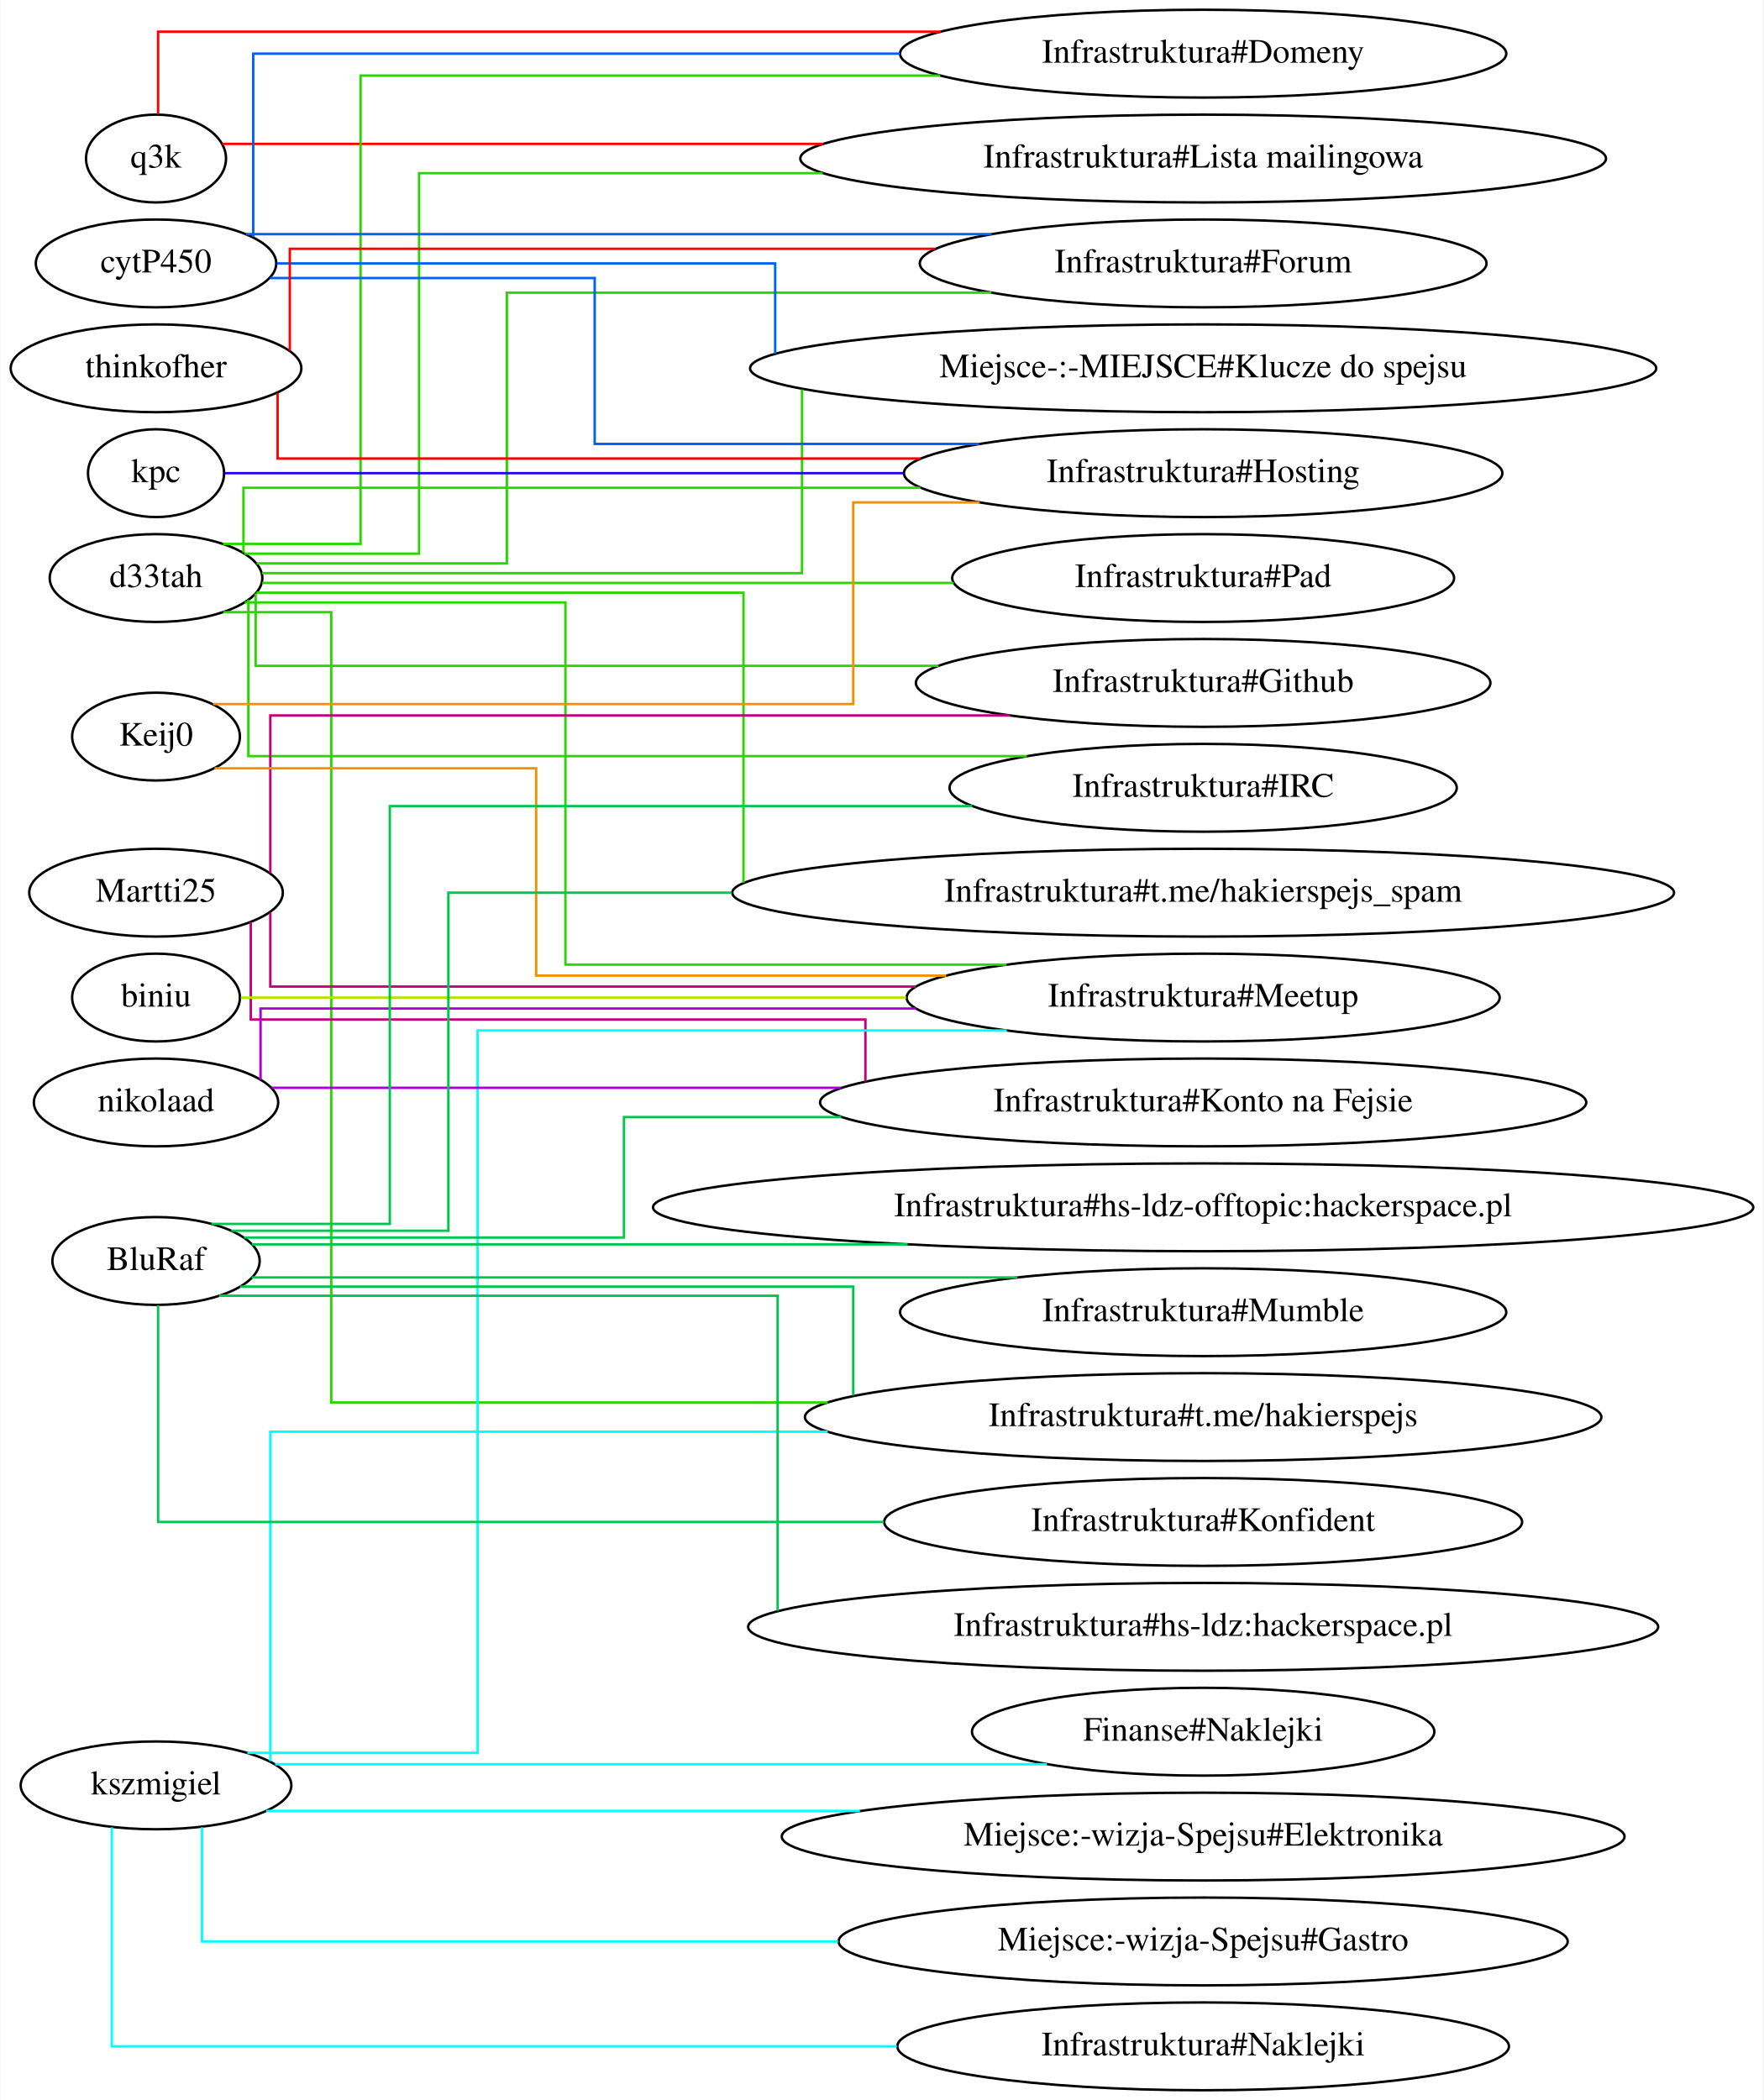
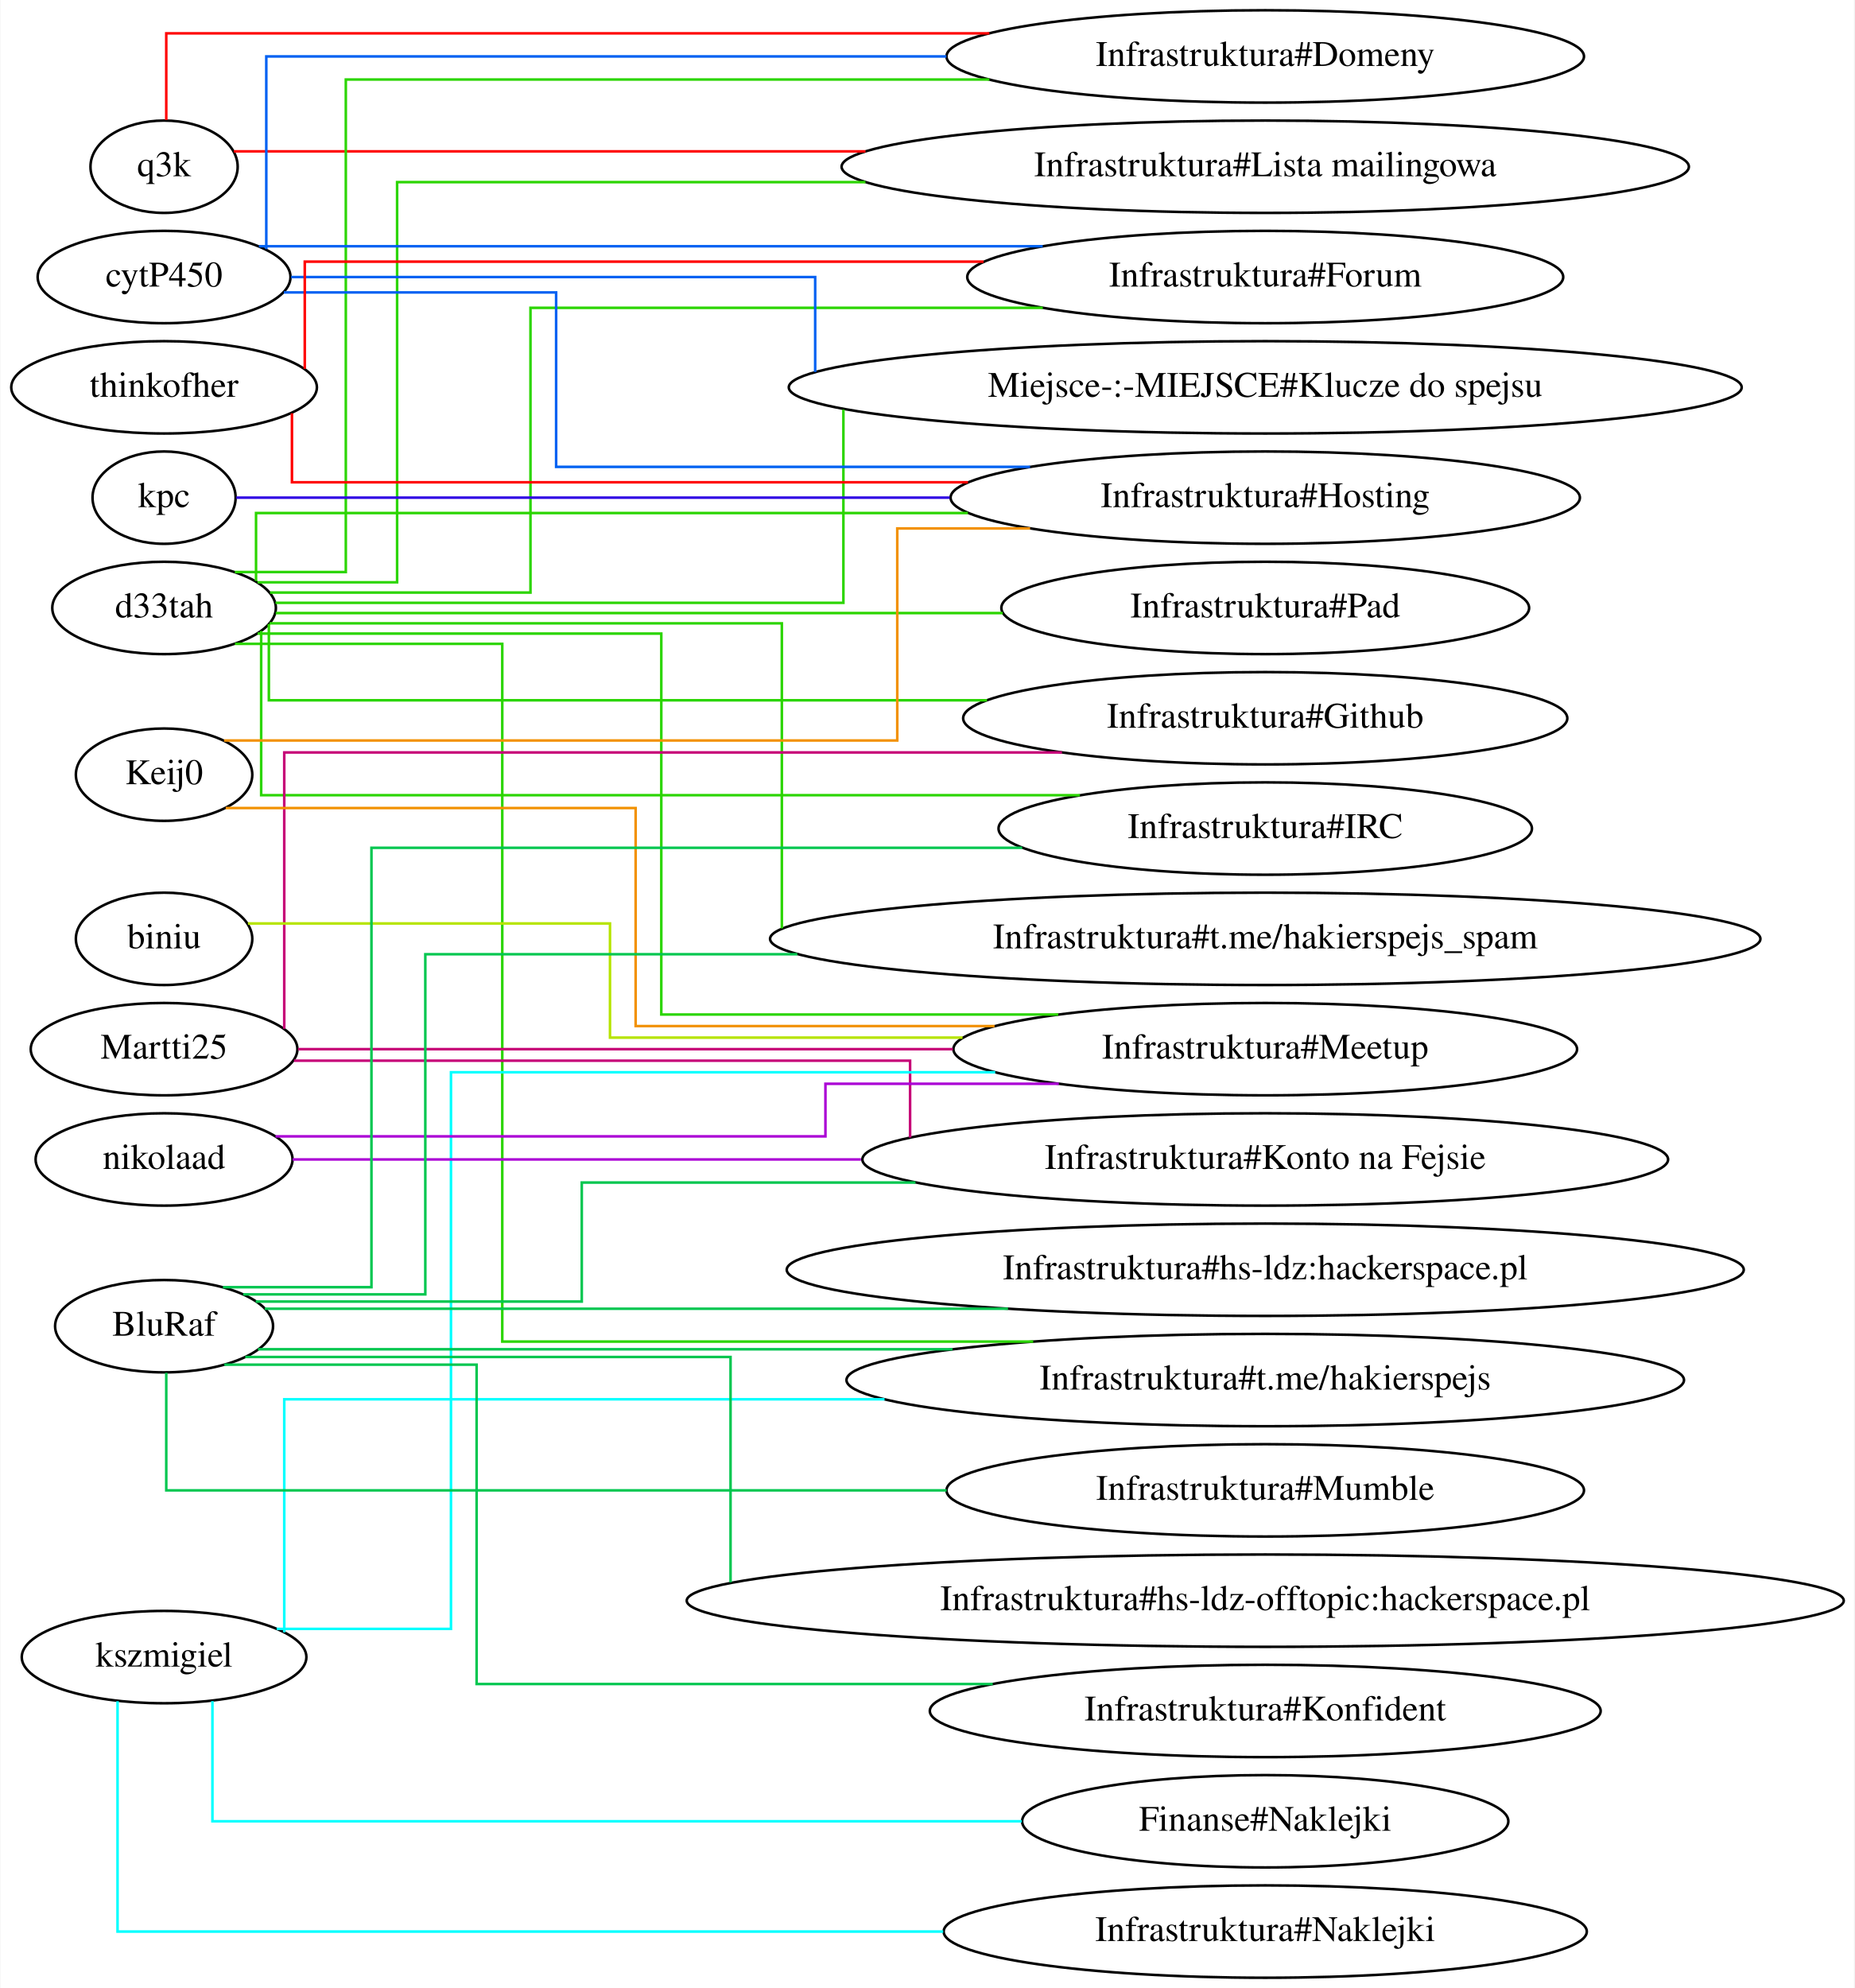
- <svg xmlns="http://www.w3.org/2000/svg" width="723pt" height="861pt" viewBox="0.00 0.00 722.65 861.00">
-   <g id="graph0" class="graph" transform="scale(1 1) rotate(0) translate(4 857)">
-     <polygon fill="#ffffff" stroke="transparent" points="-4,4 -4,-857 718.649,-857 718.649,4 -4,4" />
+ <svg xmlns="http://www.w3.org/2000/svg" width="723pt" height="775pt" viewBox="0.00 0.00 722.65 775.00">
+   <g id="graph0" class="graph" transform="scale(1 1) rotate(0) translate(4 771)">
+     <polygon fill="#ffffff" stroke="transparent" points="-4,4 -4,-771 718.649,-771 718.649,4 -4,4" />
    <g id="node1" class="node">
-       <ellipse fill="none" stroke="#000000" cx="59.795" cy="-792" rx="28.695" ry="18" />
-       <text text-anchor="middle" x="59.795" y="-788.3" font-family="Times,serif" font-size="14.00" fill="#000000">q3k</text>
+       <ellipse fill="none" stroke="#000000" cx="59.795" cy="-706" rx="28.695" ry="18" />
+       <text text-anchor="middle" x="59.795" y="-702.3" font-family="Times,serif" font-size="14.00" fill="#000000">q3k</text>
    </g>
    <g id="node2" class="node">
-       <ellipse fill="none" stroke="#000000" cx="489.119" cy="-835" rx="124.278" ry="18" />
-       <text text-anchor="middle" x="489.119" y="-831.3" font-family="Times,serif" font-size="14.00" fill="#000000">Infrastruktura#Domeny</text>
+       <ellipse fill="none" stroke="#000000" cx="489.119" cy="-706" rx="165.171" ry="18" />
+       <text text-anchor="middle" x="489.119" y="-702.3" font-family="Times,serif" font-size="14.00" fill="#000000">Infrastruktura#Lista mailingowa</text>
    </g>
    <g id="edge1" class="edge">
-       <path fill="none" stroke="#ff0000" d="M60.649,-810.187C60.649,-825.182 60.649,-844 60.649,-844 60.649,-844 254.63,-844 381.551,-844" />
+       <path fill="none" stroke="#ff0000" d="M86.977,-712C135.915,-712 242.234,-712 333.265,-712" />
    </g>
    <g id="node3" class="node">
-       <ellipse fill="none" stroke="#000000" cx="489.119" cy="-792" rx="165.171" ry="18" />
-       <text text-anchor="middle" x="489.119" y="-788.3" font-family="Times,serif" font-size="14.00" fill="#000000">Infrastruktura#Lista mailingowa</text>
+       <ellipse fill="none" stroke="#000000" cx="489.119" cy="-749" rx="124.278" ry="18" />
+       <text text-anchor="middle" x="489.119" y="-745.3" font-family="Times,serif" font-size="14.00" fill="#000000">Infrastruktura#Domeny</text>
    </g>
    <g id="edge2" class="edge">
-       <path fill="none" stroke="#ff0000" d="M86.977,-798C135.915,-798 242.234,-798 333.265,-798" />
+       <path fill="none" stroke="#ff0000" d="M60.649,-724.187C60.649,-739.182 60.649,-758 60.649,-758 60.649,-758 254.63,-758 381.551,-758" />
    </g>
    <g id="node4" class="node">
-       <ellipse fill="none" stroke="#000000" cx="59.795" cy="-620" rx="43.592" ry="18" />
-       <text text-anchor="middle" x="59.795" y="-616.3" font-family="Times,serif" font-size="14.00" fill="#000000">d33tah</text>
+       <ellipse fill="none" stroke="#000000" cx="59.795" cy="-534" rx="43.592" ry="18" />
+       <text text-anchor="middle" x="59.795" y="-530.3" font-family="Times,serif" font-size="14.00" fill="#000000">d33tah</text>
+     </g>
+     <g id="edge7" class="edge">
+       <path fill="none" stroke="#2bd500" d="M96.225,-544C121.502,-544 150.649,-544 150.649,-544 150.649,-544 150.649,-700 150.649,-700 150.649,-700 244.427,-700 333.259,-700" />
    </g>
    <g id="edge5" class="edge">
-       <path fill="none" stroke="#2bd500" d="M87.252,-634C111.707,-634 143.649,-634 143.649,-634 143.649,-634 143.649,-826 143.649,-826 143.649,-826 279.867,-826 381.232,-826" />
+       <path fill="none" stroke="#2bd500" d="M87.392,-548C107.287,-548 130.649,-548 130.649,-548 130.649,-548 130.649,-740 130.649,-740 130.649,-740 275.977,-740 381.567,-740" />
+     </g>
+     <g id="node5" class="node">
+       <ellipse fill="none" stroke="#000000" cx="489.119" cy="-534" rx="102.882" ry="18" />
+       <text text-anchor="middle" x="489.119" y="-530.3" font-family="Times,serif" font-size="14.00" fill="#000000">Infrastruktura#Pad</text>
+     </g>
+     <g id="edge3" class="edge">
+       <path fill="none" stroke="#2bd500" d="M103.323,-532C169.302,-532 296.487,-532 386.772,-532" />
+     </g>
+     <g id="node6" class="node">
+       <ellipse fill="none" stroke="#000000" cx="489.119" cy="-620" rx="185.767" ry="18" />
+       <text text-anchor="middle" x="489.119" y="-616.3" font-family="Times,serif" font-size="14.00" fill="#000000">Miejsce-:-MIEJSCE#Klucze do spejsu</text>
+     </g>
+     <g id="edge4" class="edge">
+       <path fill="none" stroke="#2bd500" d="M103.234,-536C178.372,-536 324.649,-536 324.649,-536 324.649,-536 324.649,-589.865 324.649,-611.327" />
+     </g>
+     <g id="node7" class="node">
+       <ellipse fill="none" stroke="#000000" cx="489.119" cy="-448" rx="103.981" ry="18" />
+       <text text-anchor="middle" x="489.119" y="-444.3" font-family="Times,serif" font-size="14.00" fill="#000000">Infrastruktura#IRC</text>
+     </g>
+     <g id="edge6" class="edge">
+       <path fill="none" stroke="#2bd500" d="M97.649,-525.049C97.649,-505.556 97.649,-461 97.649,-461 97.649,-461 303.748,-461 416.861,-461" />
+     </g>
+     <g id="node8" class="node">
+       <ellipse fill="none" stroke="#000000" cx="489.119" cy="-233" rx="163.271" ry="18" />
+       <text text-anchor="middle" x="489.119" y="-229.3" font-family="Times,serif" font-size="14.00" fill="#000000">Infrastruktura#t.me/hakierspejs</text>
+     </g>
+     <g id="edge8" class="edge">
+       <path fill="none" stroke="#2bd500" d="M87.436,-520C126.1,-520 191.649,-520 191.649,-520 191.649,-520 191.649,-248 191.649,-248 191.649,-248 311.14,-248 398.657,-248" />
+     </g>
+     <g id="node9" class="node">
+       <ellipse fill="none" stroke="#000000" cx="489.119" cy="-663" rx="116.18" ry="18" />
+       <text text-anchor="middle" x="489.119" y="-659.3" font-family="Times,serif" font-size="14.00" fill="#000000">Infrastruktura#Forum</text>
+     </g>
+     <g id="edge9" class="edge">
+       <path fill="none" stroke="#2bd500" d="M101.114,-540C143.305,-540 202.649,-540 202.649,-540 202.649,-540 202.649,-651 202.649,-651 202.649,-651 318.076,-651 402.392,-651" />
+     </g>
+     <g id="node10" class="node">
+       <ellipse fill="none" stroke="#000000" cx="489.119" cy="-577" rx="122.678" ry="18" />
+       <text text-anchor="middle" x="489.119" y="-573.3" font-family="Times,serif" font-size="14.00" fill="#000000">Infrastruktura#Hosting</text>
+     </g>
+     <g id="edge10" class="edge">
+       <path fill="none" stroke="#2bd500" d="M95.649,-544.504C95.649,-555.443 95.649,-571 95.649,-571 95.649,-571 257.13,-571 373.193,-571" />
+     </g>
+     <g id="node11" class="node">
+       <ellipse fill="none" stroke="#000000" cx="489.119" cy="-362" rx="121.578" ry="18" />
+       <text text-anchor="middle" x="489.119" y="-358.3" font-family="Times,serif" font-size="14.00" fill="#000000">Infrastruktura#Meetup</text>
    </g>
    <g id="edge11" class="edge">
-       <path fill="none" stroke="#2bd500" d="M96.009,-630C127.342,-630 167.649,-630 167.649,-630 167.649,-630 167.649,-786 167.649,-786 167.649,-786 251.187,-786 333.093,-786" />
-     </g>
-     <g id="node5" class="node">
-       <ellipse fill="none" stroke="#000000" cx="489.119" cy="-534" rx="103.981" ry="18" />
-       <text text-anchor="middle" x="489.119" y="-530.3" font-family="Times,serif" font-size="14.00" fill="#000000">Infrastruktura#IRC</text>
-     </g>
-     <g id="edge3" class="edge">
-       <path fill="none" stroke="#2bd500" d="M97.649,-611.049C97.649,-591.556 97.649,-547 97.649,-547 97.649,-547 303.748,-547 416.861,-547" />
-     </g>
-     <g id="node6" class="node">
-       <ellipse fill="none" stroke="#000000" cx="489.119" cy="-663" rx="122.678" ry="18" />
-       <text text-anchor="middle" x="489.119" y="-659.3" font-family="Times,serif" font-size="14.00" fill="#000000">Infrastruktura#Hosting</text>
-     </g>
-     <g id="edge4" class="edge">
-       <path fill="none" stroke="#2bd500" d="M95.649,-630.504C95.649,-641.443 95.649,-657 95.649,-657 95.649,-657 257.13,-657 373.193,-657" />
-     </g>
-     <g id="node7" class="node">
-       <ellipse fill="none" stroke="#000000" cx="489.119" cy="-448" rx="121.578" ry="18" />
-       <text text-anchor="middle" x="489.119" y="-444.3" font-family="Times,serif" font-size="14.00" fill="#000000">Infrastruktura#Meetup</text>
-     </g>
-     <g id="edge6" class="edge">
-       <path fill="none" stroke="#2bd500" d="M96.217,-610C145.584,-610 227.649,-610 227.649,-610 227.649,-610 227.649,-461.5 227.649,-461.5 227.649,-461.5 331.71,-461.5 408.536,-461.5" />
-     </g>
-     <g id="node8" class="node">
-       <ellipse fill="none" stroke="#000000" cx="489.119" cy="-749" rx="116.18" ry="18" />
-       <text text-anchor="middle" x="489.119" y="-745.3" font-family="Times,serif" font-size="14.00" fill="#000000">Infrastruktura#Forum</text>
-     </g>
-     <g id="edge7" class="edge">
-       <path fill="none" stroke="#2bd500" d="M101.018,-626C143.526,-626 203.649,-626 203.649,-626 203.649,-626 203.649,-737 203.649,-737 203.649,-737 318.319,-737 402.306,-737" />
-     </g>
-     <g id="node9" class="node">
-       <ellipse fill="none" stroke="#000000" cx="489.119" cy="-706" rx="185.767" ry="18" />
-       <text text-anchor="middle" x="489.119" y="-702.3" font-family="Times,serif" font-size="14.00" fill="#000000">Miejsce-:-MIEJSCE#Klucze do spejsu</text>
-     </g>
-     <g id="edge8" class="edge">
-       <path fill="none" stroke="#2bd500" d="M103.234,-622C178.372,-622 324.649,-622 324.649,-622 324.649,-622 324.649,-675.865 324.649,-697.327" />
-     </g>
-     <g id="node10" class="node">
-       <ellipse fill="none" stroke="#000000" cx="489.119" cy="-620" rx="102.882" ry="18" />
-       <text text-anchor="middle" x="489.119" y="-616.3" font-family="Times,serif" font-size="14.00" fill="#000000">Infrastruktura#Pad</text>
-     </g>
-     <g id="edge9" class="edge">
-       <path fill="none" stroke="#2bd500" d="M103.323,-618C169.302,-618 296.487,-618 386.772,-618" />
-     </g>
-     <g id="node11" class="node">
-       <ellipse fill="none" stroke="#000000" cx="489.119" cy="-577" rx="117.779" ry="18" />
-       <text text-anchor="middle" x="489.119" y="-573.3" font-family="Times,serif" font-size="14.00" fill="#000000">Infrastruktura#Github</text>
-     </g>
-     <g id="edge10" class="edge">
-       <path fill="none" stroke="#2bd500" d="M100.649,-613.729C100.649,-603.415 100.649,-584 100.649,-584 100.649,-584 265.716,-584 380.651,-584" />
+       <path fill="none" stroke="#2bd500" d="M96.257,-524C152.412,-524 253.649,-524 253.649,-524 253.649,-524 253.649,-375.5 253.649,-375.5 253.649,-375.5 340.25,-375.5 408.413,-375.5" />
    </g>
    <g id="node12" class="node">
-       <ellipse fill="none" stroke="#000000" cx="489.119" cy="-276" rx="163.271" ry="18" />
-       <text text-anchor="middle" x="489.119" y="-272.3" font-family="Times,serif" font-size="14.00" fill="#000000">Infrastruktura#t.me/hakierspejs</text>
+       <ellipse fill="none" stroke="#000000" cx="489.119" cy="-491" rx="117.779" ry="18" />
+       <text text-anchor="middle" x="489.119" y="-487.3" font-family="Times,serif" font-size="14.00" fill="#000000">Infrastruktura#Github</text>
    </g>
    <g id="edge12" class="edge">
-       <path fill="none" stroke="#2bd500" d="M87.37,-606C107.633,-606 131.649,-606 131.649,-606 131.649,-606 131.649,-282 131.649,-282 131.649,-282 238.368,-282 335.186,-282" />
+       <path fill="none" stroke="#2bd500" d="M100.649,-527.729C100.649,-517.415 100.649,-498 100.649,-498 100.649,-498 265.716,-498 380.651,-498" />
    </g>
    <g id="node13" class="node">
-       <ellipse fill="none" stroke="#000000" cx="489.119" cy="-491" rx="193.066" ry="18" />
-       <text text-anchor="middle" x="489.119" y="-487.3" font-family="Times,serif" font-size="14.00" fill="#000000">Infrastruktura#t.me/hakierspejs_spam</text>
+       <ellipse fill="none" stroke="#000000" cx="489.119" cy="-405" rx="193.066" ry="18" />
+       <text text-anchor="middle" x="489.119" y="-401.3" font-family="Times,serif" font-size="14.00" fill="#000000">Infrastruktura#t.me/hakierspejs_spam</text>
    </g>
    <g id="edge13" class="edge">
-       <path fill="none" stroke="#2bd500" d="M100.925,-614C169.716,-614 300.649,-614 300.649,-614 300.649,-614 300.649,-516.435 300.649,-495.092" />
+       <path fill="none" stroke="#2bd500" d="M100.925,-528C169.716,-528 300.649,-528 300.649,-528 300.649,-528 300.649,-430.435 300.649,-409.092" />
    </g>
    <g id="node14" class="node">
-       <ellipse fill="none" stroke="#000000" cx="59.795" cy="-749" rx="49.291" ry="18" />
-       <text text-anchor="middle" x="59.795" y="-745.3" font-family="Times,serif" font-size="14.00" fill="#000000">cytP450</text>
+       <ellipse fill="none" stroke="#000000" cx="59.795" cy="-663" rx="49.291" ry="18" />
+       <text text-anchor="middle" x="59.795" y="-659.3" font-family="Times,serif" font-size="14.00" fill="#000000">cytP450</text>
+     </g>
+     <g id="edge17" class="edge">
+       <path fill="none" stroke="#0061f2" d="M99.649,-673.892C99.649,-697.033 99.649,-749 99.649,-749 99.649,-749 250.837,-749 364.818,-749" />
+     </g>
+     <g id="edge16" class="edge">
+       <path fill="none" stroke="#0061f2" d="M109.343,-663C183.219,-663 313.649,-663 313.649,-663 313.649,-663 313.649,-637.794 313.649,-625.979" />
    </g>
    <g id="edge14" class="edge">
-       <path fill="none" stroke="#0061f2" d="M99.649,-759.892C99.649,-783.033 99.649,-835 99.649,-835 99.649,-835 250.837,-835 364.818,-835" />
-     </g>
-     <g id="edge16" class="edge">
-       <path fill="none" stroke="#0061f2" d="M106.58,-743C159.87,-743 239.649,-743 239.649,-743 239.649,-743 239.649,-675 239.649,-675 239.649,-675 326.157,-675 397.289,-675" />
+       <path fill="none" stroke="#0061f2" d="M96.77,-675C164.196,-675 308.786,-675 402.353,-675" />
    </g>
    <g id="edge15" class="edge">
-       <path fill="none" stroke="#0061f2" d="M96.77,-761C164.196,-761 308.786,-761 402.353,-761" />
-     </g>
-     <g id="edge17" class="edge">
-       <path fill="none" stroke="#0061f2" d="M109.343,-749C183.219,-749 313.649,-749 313.649,-749 313.649,-749 313.649,-723.794 313.649,-711.979" />
+       <path fill="none" stroke="#0061f2" d="M106.487,-657C151.439,-657 212.649,-657 212.649,-657 212.649,-657 212.649,-589 212.649,-589 212.649,-589 316.965,-589 397.443,-589" />
    </g>
    <g id="node15" class="node">
-       <ellipse fill="none" stroke="#000000" cx="59.795" cy="-491" rx="51.991" ry="18" />
-       <text text-anchor="middle" x="59.795" y="-487.3" font-family="Times,serif" font-size="14.00" fill="#000000">Martti25</text>
+       <ellipse fill="none" stroke="#000000" cx="59.795" cy="-362" rx="51.991" ry="18" />
+       <text text-anchor="middle" x="59.795" y="-358.3" font-family="Times,serif" font-size="14.00" fill="#000000">Martti25</text>
+     </g>
+     <g id="edge20" class="edge">
+       <path fill="none" stroke="#c60077" d="M112.009,-362C175.027,-362 283.027,-362 367.341,-362" />
+     </g>
+     <g id="edge19" class="edge">
+       <path fill="none" stroke="#c60077" d="M106.649,-369.95C106.649,-396.083 106.649,-477.667 106.649,-477.667 106.649,-477.667 297.844,-477.667 409.871,-477.667" />
+     </g>
+     <g id="node16" class="node">
+       <ellipse fill="none" stroke="#000000" cx="489.119" cy="-319" rx="157.072" ry="18" />
+       <text text-anchor="middle" x="489.119" y="-315.3" font-family="Times,serif" font-size="14.00" fill="#000000">Infrastruktura#Konto na Fejsie</text>
    </g>
    <g id="edge18" class="edge">
-       <path fill="none" stroke="#c60077" d="M106.649,-482.835C106.649,-471.534 106.649,-452.5 106.649,-452.5 106.649,-452.5 258.866,-452.5 371.245,-452.5" />
-     </g>
-     <g id="edge19" class="edge">
-       <path fill="none" stroke="#c60077" d="M106.649,-499.054C106.649,-517.974 106.649,-563.667 106.649,-563.667 106.649,-563.667 297.844,-563.667 409.871,-563.667" />
-     </g>
-     <g id="node16" class="node">
-       <ellipse fill="none" stroke="#000000" cx="489.119" cy="-405" rx="157.072" ry="18" />
-       <text text-anchor="middle" x="489.119" y="-401.3" font-family="Times,serif" font-size="14.00" fill="#000000">Infrastruktura#Konto na Fejsie</text>
-     </g>
-     <g id="edge20" class="edge">
-       <path fill="none" stroke="#c60077" d="M98.649,-478.94C98.649,-463.578 98.649,-439 98.649,-439 98.649,-439 350.649,-439 350.649,-439 350.649,-439 350.649,-423.652 350.649,-413.58" />
+       <path fill="none" stroke="#c60077" d="M110.458,-357.5C193.79,-357.5 350.649,-357.5 350.649,-357.5 350.649,-357.5 350.649,-338.887 350.649,-327.544" />
    </g>
    <g id="node17" class="node">
-       <ellipse fill="none" stroke="#000000" cx="59.795" cy="-448" rx="34.394" ry="18" />
-       <text text-anchor="middle" x="59.795" y="-444.3" font-family="Times,serif" font-size="14.00" fill="#000000">biniu</text>
+       <ellipse fill="none" stroke="#000000" cx="59.795" cy="-405" rx="34.394" ry="18" />
+       <text text-anchor="middle" x="59.795" y="-401.3" font-family="Times,serif" font-size="14.00" fill="#000000">biniu</text>
    </g>
    <g id="edge21" class="edge">
-       <path fill="none" stroke="#b6e400" d="M94.564,-448C153.254,-448 274.638,-448 367.364,-448" />
+       <path fill="none" stroke="#b6e400" d="M92.495,-411C142.857,-411 233.649,-411 233.649,-411 233.649,-411 233.649,-366.5 233.649,-366.5 233.649,-366.5 304.168,-366.5 371.106,-366.5" />
    </g>
    <g id="node18" class="node">
      <ellipse fill="none" stroke="#000000" cx="59.795" cy="-125" rx="55.491" ry="18" />
      <text text-anchor="middle" x="59.795" y="-121.3" font-family="Times,serif" font-size="14.00" fill="#000000">kszmigiel</text>
    </g>
    <g id="edge22" class="edge">
-       <path fill="none" stroke="#00ffff" d="M97.226,-138.333C136.208,-138.333 191.649,-138.333 191.649,-138.333 191.649,-138.333 191.649,-434.5 191.649,-434.5 191.649,-434.5 320.523,-434.5 408.62,-434.5" />
-     </g>
-     <g id="edge27" class="edge">
-       <path fill="none" stroke="#00ffff" d="M106.649,-134.966C106.649,-167.726 106.649,-270 106.649,-270 106.649,-270 228.929,-270 335.207,-270" />
+       <path fill="none" stroke="#00ffff" d="M106.649,-134.636C106.649,-159.791 106.649,-225.5 106.649,-225.5 106.649,-225.5 233.189,-225.5 340.699,-225.5" />
+     </g>
+     <g id="edge25" class="edge">
+       <path fill="none" stroke="#00ffff" d="M103.682,-136C135.018,-136 171.649,-136 171.649,-136 171.649,-136 171.649,-353 171.649,-353 171.649,-353 291.435,-353 383.847,-353" />
    </g>
    <g id="node19" class="node">
-       <ellipse fill="none" stroke="#000000" cx="489.119" cy="-147" rx="94.783" ry="18" />
-       <text text-anchor="middle" x="489.119" y="-143.3" font-family="Times,serif" font-size="14.00" fill="#000000">Finanse#Naklejki</text>
+       <ellipse fill="none" stroke="#000000" cx="489.119" cy="-61" rx="94.783" ry="18" />
+       <text text-anchor="middle" x="489.119" y="-57.3" font-family="Times,serif" font-size="14.00" fill="#000000">Finanse#Naklejki</text>
    </g>
    <g id="edge23" class="edge">
-       <path fill="none" stroke="#00ffff" d="M108.626,-133.667C186.427,-133.667 338.536,-133.667 425.006,-133.667" />
+       <path fill="none" stroke="#00ffff" d="M78.649,-107.849C78.649,-88.892 78.649,-61 78.649,-61 78.649,-61 272.936,-61 394.176,-61" />
    </g>
    <g id="node20" class="node">
-       <ellipse fill="none" stroke="#000000" cx="489.119" cy="-104" rx="172.769" ry="18" />
-       <text text-anchor="middle" x="489.119" y="-100.3" font-family="Times,serif" font-size="14.00" fill="#000000">Miejsce:-wizja-Spejsu#Elektronika</text>
-     </g>
-     <g id="edge24" class="edge">
-       <path fill="none" stroke="#00ffff" d="M104.928,-114.5C162.303,-114.5 264.038,-114.5 348.409,-114.5" />
-     </g>
-     <g id="node21" class="node">
-       <ellipse fill="none" stroke="#000000" cx="489.119" cy="-61" rx="149.474" ry="18" />
-       <text text-anchor="middle" x="489.119" y="-57.3" font-family="Times,serif" font-size="14.00" fill="#000000">Miejsce:-wizja-Spejsu#Gastro</text>
-     </g>
-     <g id="edge25" class="edge">
-       <path fill="none" stroke="#00ffff" d="M78.649,-107.849C78.649,-88.892 78.649,-61 78.649,-61 78.649,-61 222.168,-61 339.479,-61" />
-     </g>
-     <g id="node22" class="node">
      <ellipse fill="none" stroke="#000000" cx="489.119" cy="-18" rx="125.378" ry="18" />
      <text text-anchor="middle" x="489.119" y="-14.3" font-family="Times,serif" font-size="14.00" fill="#000000">Infrastruktura#Naklejki</text>
    </g>
+     <g id="edge24" class="edge">
+       <path fill="none" stroke="#00ffff" d="M41.649,-107.809C41.649,-77.562 41.649,-18 41.649,-18 41.649,-18 231.217,-18 363.581,-18" />
+     </g>
+     <g id="node21" class="node">
+       <ellipse fill="none" stroke="#000000" cx="59.795" cy="-319" rx="50.091" ry="18" />
+       <text text-anchor="middle" x="59.795" y="-315.3" font-family="Times,serif" font-size="14.00" fill="#000000">nikolaad</text>
+     </g>
+     <g id="edge27" class="edge">
+       <path fill="none" stroke="#ab00d5" d="M103.245,-328C176.731,-328 317.649,-328 317.649,-328 317.649,-328 317.649,-348.5 317.649,-348.5 317.649,-348.5 364.106,-348.5 408.656,-348.5" />
+     </g>
    <g id="edge26" class="edge">
-       <path fill="none" stroke="#00ffff" d="M41.649,-107.809C41.649,-77.562 41.649,-18 41.649,-18 41.649,-18 231.217,-18 363.581,-18" />
+       <path fill="none" stroke="#ab00d5" d="M109.884,-319C164.076,-319 253.241,-319 331.5,-319" />
+     </g>
+     <g id="node22" class="node">
+       <ellipse fill="none" stroke="#000000" cx="59.795" cy="-469" rx="34.394" ry="18" />
+       <text text-anchor="middle" x="59.795" y="-465.3" font-family="Times,serif" font-size="14.00" fill="#000000">Keij0</text>
+     </g>
+     <g id="edge28" class="edge">
+       <path fill="none" stroke="#f29100" d="M83.187,-482.333C151.458,-482.333 345.649,-482.333 345.649,-482.333 345.649,-482.333 345.649,-565 345.649,-565 345.649,-565 369.327,-565 397.445,-565" />
+     </g>
+     <g id="edge29" class="edge">
+       <path fill="none" stroke="#f29100" d="M83.831,-456C133.667,-456 243.649,-456 243.649,-456 243.649,-456 243.649,-371 243.649,-371 243.649,-371 317.063,-371 383.593,-371" />
    </g>
    <g id="node23" class="node">
-       <ellipse fill="none" stroke="#000000" cx="59.795" cy="-405" rx="50.091" ry="18" />
-       <text text-anchor="middle" x="59.795" y="-401.3" font-family="Times,serif" font-size="14.00" fill="#000000">nikolaad</text>
-     </g>
-     <g id="edge28" class="edge">
-       <path fill="none" stroke="#ab00d5" d="M102.649,-414.32C102.649,-425.714 102.649,-443.5 102.649,-443.5 102.649,-443.5 257.651,-443.5 371.329,-443.5" />
-     </g>
-     <g id="edge29" class="edge">
-       <path fill="none" stroke="#ab00d5" d="M107.38,-411C163.379,-411 259.078,-411 340.644,-411" />
+       <ellipse fill="none" stroke="#000000" cx="59.795" cy="-254" rx="42.494" ry="18" />
+       <text text-anchor="middle" x="59.795" y="-250.3" font-family="Times,serif" font-size="14.00" fill="#000000">BluRaf</text>
+     </g>
+     <g id="edge32" class="edge">
+       <path fill="none" stroke="#00c64f" d="M82.748,-269.2C106.652,-269.2 140.649,-269.2 140.649,-269.2 140.649,-269.2 140.649,-440.5 140.649,-440.5 140.649,-440.5 291.17,-440.5 394.359,-440.5" />
+     </g>
+     <g id="edge36" class="edge">
+       <path fill="none" stroke="#00c64f" d="M96.399,-245C155.712,-245 275.428,-245 367.173,-245" />
+     </g>
+     <g id="edge37" class="edge">
+       <path fill="none" stroke="#00c64f" d="M90.631,-266.4C120.609,-266.4 161.649,-266.4 161.649,-266.4 161.649,-266.4 161.649,-399 161.649,-399 161.649,-399 231.52,-399 306.713,-399" />
+     </g>
+     <g id="edge33" class="edge">
+       <path fill="none" stroke="#00c64f" d="M95.534,-263.6C143.473,-263.6 222.649,-263.6 222.649,-263.6 222.649,-263.6 222.649,-310 222.649,-310 222.649,-310 287.201,-310 352.762,-310" />
    </g>
    <g id="node24" class="node">
-       <ellipse fill="none" stroke="#000000" cx="59.795" cy="-555" rx="34.394" ry="18" />
-       <text text-anchor="middle" x="59.795" y="-551.3" font-family="Times,serif" font-size="14.00" fill="#000000">Keij0</text>
+       <ellipse fill="none" stroke="#000000" cx="489.119" cy="-104" rx="130.777" ry="18" />
+       <text text-anchor="middle" x="489.119" y="-100.3" font-family="Times,serif" font-size="14.00" fill="#000000">Infrastruktura#Konfident</text>
+     </g>
+     <g id="edge30" class="edge">
+       <path fill="none" stroke="#00c64f" d="M83.29,-239C118.699,-239 181.649,-239 181.649,-239 181.649,-239 181.649,-114.5 181.649,-114.5 181.649,-114.5 294.002,-114.5 382.875,-114.5" />
+     </g>
+     <g id="node25" class="node">
+       <ellipse fill="none" stroke="#000000" cx="489.119" cy="-276" rx="186.567" ry="18" />
+       <text text-anchor="middle" x="489.119" y="-272.3" font-family="Times,serif" font-size="14.00" fill="#000000">Infrastruktura#hs-ldz:hackerspace.pl</text>
    </g>
    <g id="edge31" class="edge">
-       <path fill="none" stroke="#f29100" d="M83.187,-568.333C151.458,-568.333 345.649,-568.333 345.649,-568.333 345.649,-568.333 345.649,-651 345.649,-651 345.649,-651 369.327,-651 397.445,-651" />
-     </g>
-     <g id="edge30" class="edge">
-       <path fill="none" stroke="#f29100" d="M83.805,-542C127.524,-542 215.649,-542 215.649,-542 215.649,-542 215.649,-457 215.649,-457 215.649,-457 306.742,-457 383.78,-457" />
-     </g>
-     <g id="node25" class="node">
-       <ellipse fill="none" stroke="#000000" cx="59.795" cy="-340" rx="42.494" ry="18" />
-       <text text-anchor="middle" x="59.795" y="-336.3" font-family="Times,serif" font-size="14.00" fill="#000000">BluRaf</text>
-     </g>
-     <g id="edge33" class="edge">
-       <path fill="none" stroke="#00c64f" d="M82.511,-355.2C110.856,-355.2 155.649,-355.2 155.649,-355.2 155.649,-355.2 155.649,-526.5 155.649,-526.5 155.649,-526.5 295.864,-526.5 394.452,-526.5" />
-     </g>
-     <g id="edge37" class="edge">
-       <path fill="none" stroke="#00c64f" d="M94.275,-329.5C170.304,-329.5 345.649,-329.5 345.649,-329.5 345.649,-329.5 345.649,-300.03 345.649,-284.834" />
+       <path fill="none" stroke="#00c64f" d="M99.032,-260.8C164.134,-260.8 296.442,-260.8 388.829,-260.8" />
+     </g>
+     <g id="node26" class="node">
+       <ellipse fill="none" stroke="#000000" cx="489.119" cy="-190" rx="124.278" ry="18" />
+       <text text-anchor="middle" x="489.119" y="-186.3" font-family="Times,serif" font-size="14.00" fill="#000000">Infrastruktura#Mumble</text>
+     </g>
+     <g id="edge34" class="edge">
+       <path fill="none" stroke="#00c64f" d="M60.649,-235.831C60.649,-216.91 60.649,-190 60.649,-190 60.649,-190 238.375,-190 364.9,-190" />
+     </g>
+     <g id="node27" class="node">
+       <ellipse fill="none" stroke="#000000" cx="489.119" cy="-147" rx="225.56" ry="18" />
+       <text text-anchor="middle" x="489.119" y="-143.3" font-family="Times,serif" font-size="14.00" fill="#000000">Infrastruktura#hs-ldz-offtopic:hackerspace.pl</text>
+     </g>
+     <g id="edge35" class="edge">
+       <path fill="none" stroke="#00c64f" d="M91.438,-242C152.506,-242 280.649,-242 280.649,-242 280.649,-242 280.649,-176.234 280.649,-154.14" />
+     </g>
+     <g id="node28" class="node">
+       <ellipse fill="none" stroke="#000000" cx="59.795" cy="-577" rx="27.895" ry="18" />
+       <text text-anchor="middle" x="59.795" y="-573.3" font-family="Times,serif" font-size="14.00" fill="#000000">kpc</text>
    </g>
    <g id="edge38" class="edge">
-       <path fill="none" stroke="#00c64f" d="M90.66,-352.4C126.172,-352.4 179.649,-352.4 179.649,-352.4 179.649,-352.4 179.649,-491 179.649,-491 179.649,-491 233.209,-491 295.765,-491" />
+       <path fill="none" stroke="#2e00e4" d="M87.964,-577C143.462,-577 269.905,-577 366.11,-577" />
+     </g>
+     <g id="node29" class="node">
+       <ellipse fill="none" stroke="#000000" cx="59.795" cy="-620" rx="59.59" ry="18" />
+       <text text-anchor="middle" x="59.795" y="-616.3" font-family="Times,serif" font-size="14.00" fill="#000000">thinkofher</text>
    </g>
    <g id="edge39" class="edge">
-       <path fill="none" stroke="#00c64f" d="M95.881,-349.6C151.457,-349.6 251.649,-349.6 251.649,-349.6 251.649,-349.6 251.649,-399 251.649,-399 251.649,-399 292.748,-399 340.75,-399" />
-     </g>
-     <g id="node26" class="node">
-       <ellipse fill="none" stroke="#000000" cx="489.119" cy="-362" rx="225.56" ry="18" />
-       <text text-anchor="middle" x="489.119" y="-358.3" font-family="Times,serif" font-size="14.00" fill="#000000">Infrastruktura#hs-ldz-offtopic:hackerspace.pl</text>
-     </g>
-     <g id="edge32" class="edge">
-       <path fill="none" stroke="#00c64f" d="M99.032,-346.8C159.373,-346.8 277.45,-346.8 367.961,-346.8" />
-     </g>
-     <g id="node27" class="node">
-       <ellipse fill="none" stroke="#000000" cx="489.119" cy="-319" rx="124.278" ry="18" />
-       <text text-anchor="middle" x="489.119" y="-315.3" font-family="Times,serif" font-size="14.00" fill="#000000">Infrastruktura#Mumble</text>
-     </g>
-     <g id="edge34" class="edge">
-       <path fill="none" stroke="#00c64f" d="M99.032,-333.25C170.033,-333.25 320.973,-333.25 412.882,-333.25" />
-     </g>
-     <g id="node28" class="node">
-       <ellipse fill="none" stroke="#000000" cx="489.119" cy="-233" rx="130.777" ry="18" />
-       <text text-anchor="middle" x="489.119" y="-229.3" font-family="Times,serif" font-size="14.00" fill="#000000">Infrastruktura#Konfident</text>
-     </g>
-     <g id="edge35" class="edge">
-       <path fill="none" stroke="#00c64f" d="M60.649,-321.849C60.649,-291.321 60.649,-233 60.649,-233 60.649,-233 232.231,-233 358.236,-233" />
-     </g>
-     <g id="node29" class="node">
-       <ellipse fill="none" stroke="#000000" cx="489.119" cy="-190" rx="186.567" ry="18" />
-       <text text-anchor="middle" x="489.119" y="-186.3" font-family="Times,serif" font-size="14.00" fill="#000000">Infrastruktura#hs-ldz:hackerspace.pl</text>
-     </g>
-     <g id="edge36" class="edge">
-       <path fill="none" stroke="#00c64f" d="M85.634,-325.75C150.425,-325.75 314.649,-325.75 314.649,-325.75 314.649,-325.75 314.649,-223.664 314.649,-196.548" />
-     </g>
-     <g id="node30" class="node">
-       <ellipse fill="none" stroke="#000000" cx="59.795" cy="-663" rx="27.895" ry="18" />
-       <text text-anchor="middle" x="59.795" y="-659.3" font-family="Times,serif" font-size="14.00" fill="#000000">kpc</text>
+       <path fill="none" stroke="#ff0000" d="M114.649,-627.23C114.649,-640.86 114.649,-669 114.649,-669 114.649,-669 268.801,-669 379.296,-669" />
    </g>
    <g id="edge40" class="edge">
-       <path fill="none" stroke="#2e00e4" d="M87.964,-663C143.462,-663 269.905,-663 366.11,-663" />
-     </g>
-     <g id="node31" class="node">
-       <ellipse fill="none" stroke="#000000" cx="59.795" cy="-706" rx="59.59" ry="18" />
-       <text text-anchor="middle" x="59.795" y="-702.3" font-family="Times,serif" font-size="14.00" fill="#000000">thinkofher</text>
-     </g>
-     <g id="edge42" class="edge">
-       <path fill="none" stroke="#ff0000" d="M109.649,-695.89C109.649,-684.935 109.649,-669 109.649,-669 109.649,-669 261.609,-669 373.204,-669" />
-     </g>
-     <g id="edge41" class="edge">
-       <path fill="none" stroke="#ff0000" d="M114.649,-713.23C114.649,-726.86 114.649,-755 114.649,-755 114.649,-755 268.801,-755 379.296,-755" />
+       <path fill="none" stroke="#ff0000" d="M109.649,-609.89C109.649,-598.935 109.649,-583 109.649,-583 109.649,-583 261.609,-583 373.204,-583" />
    </g>
  </g>
</svg>
